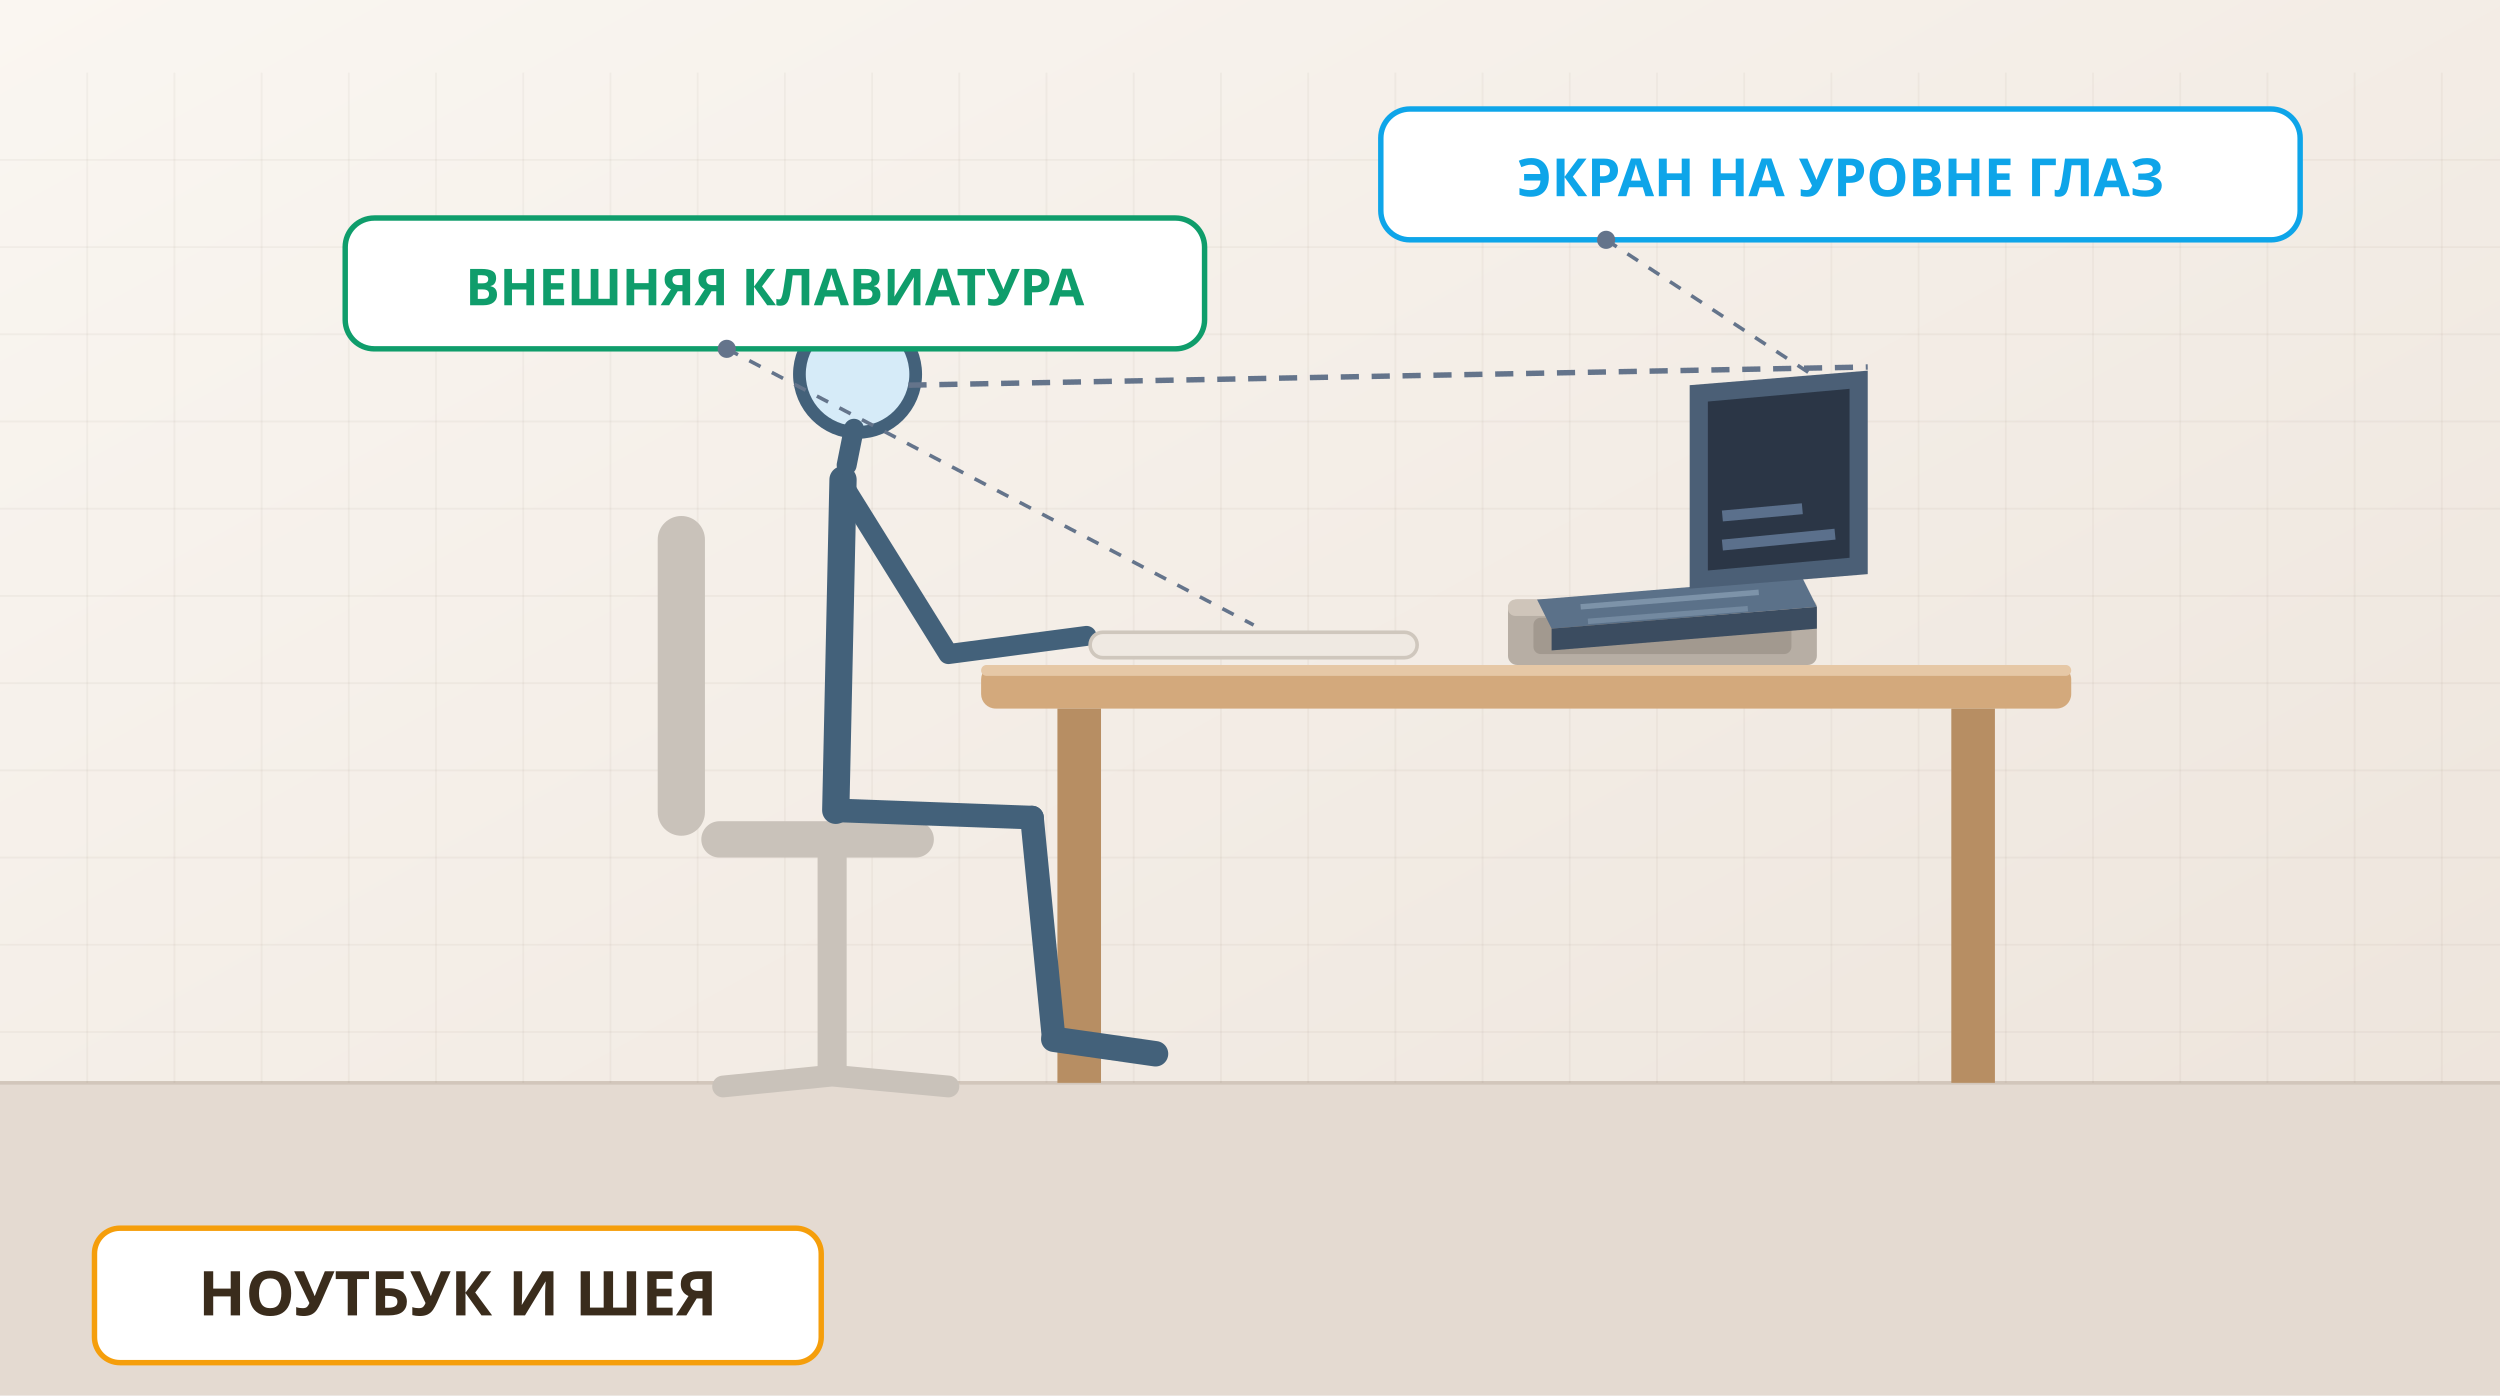
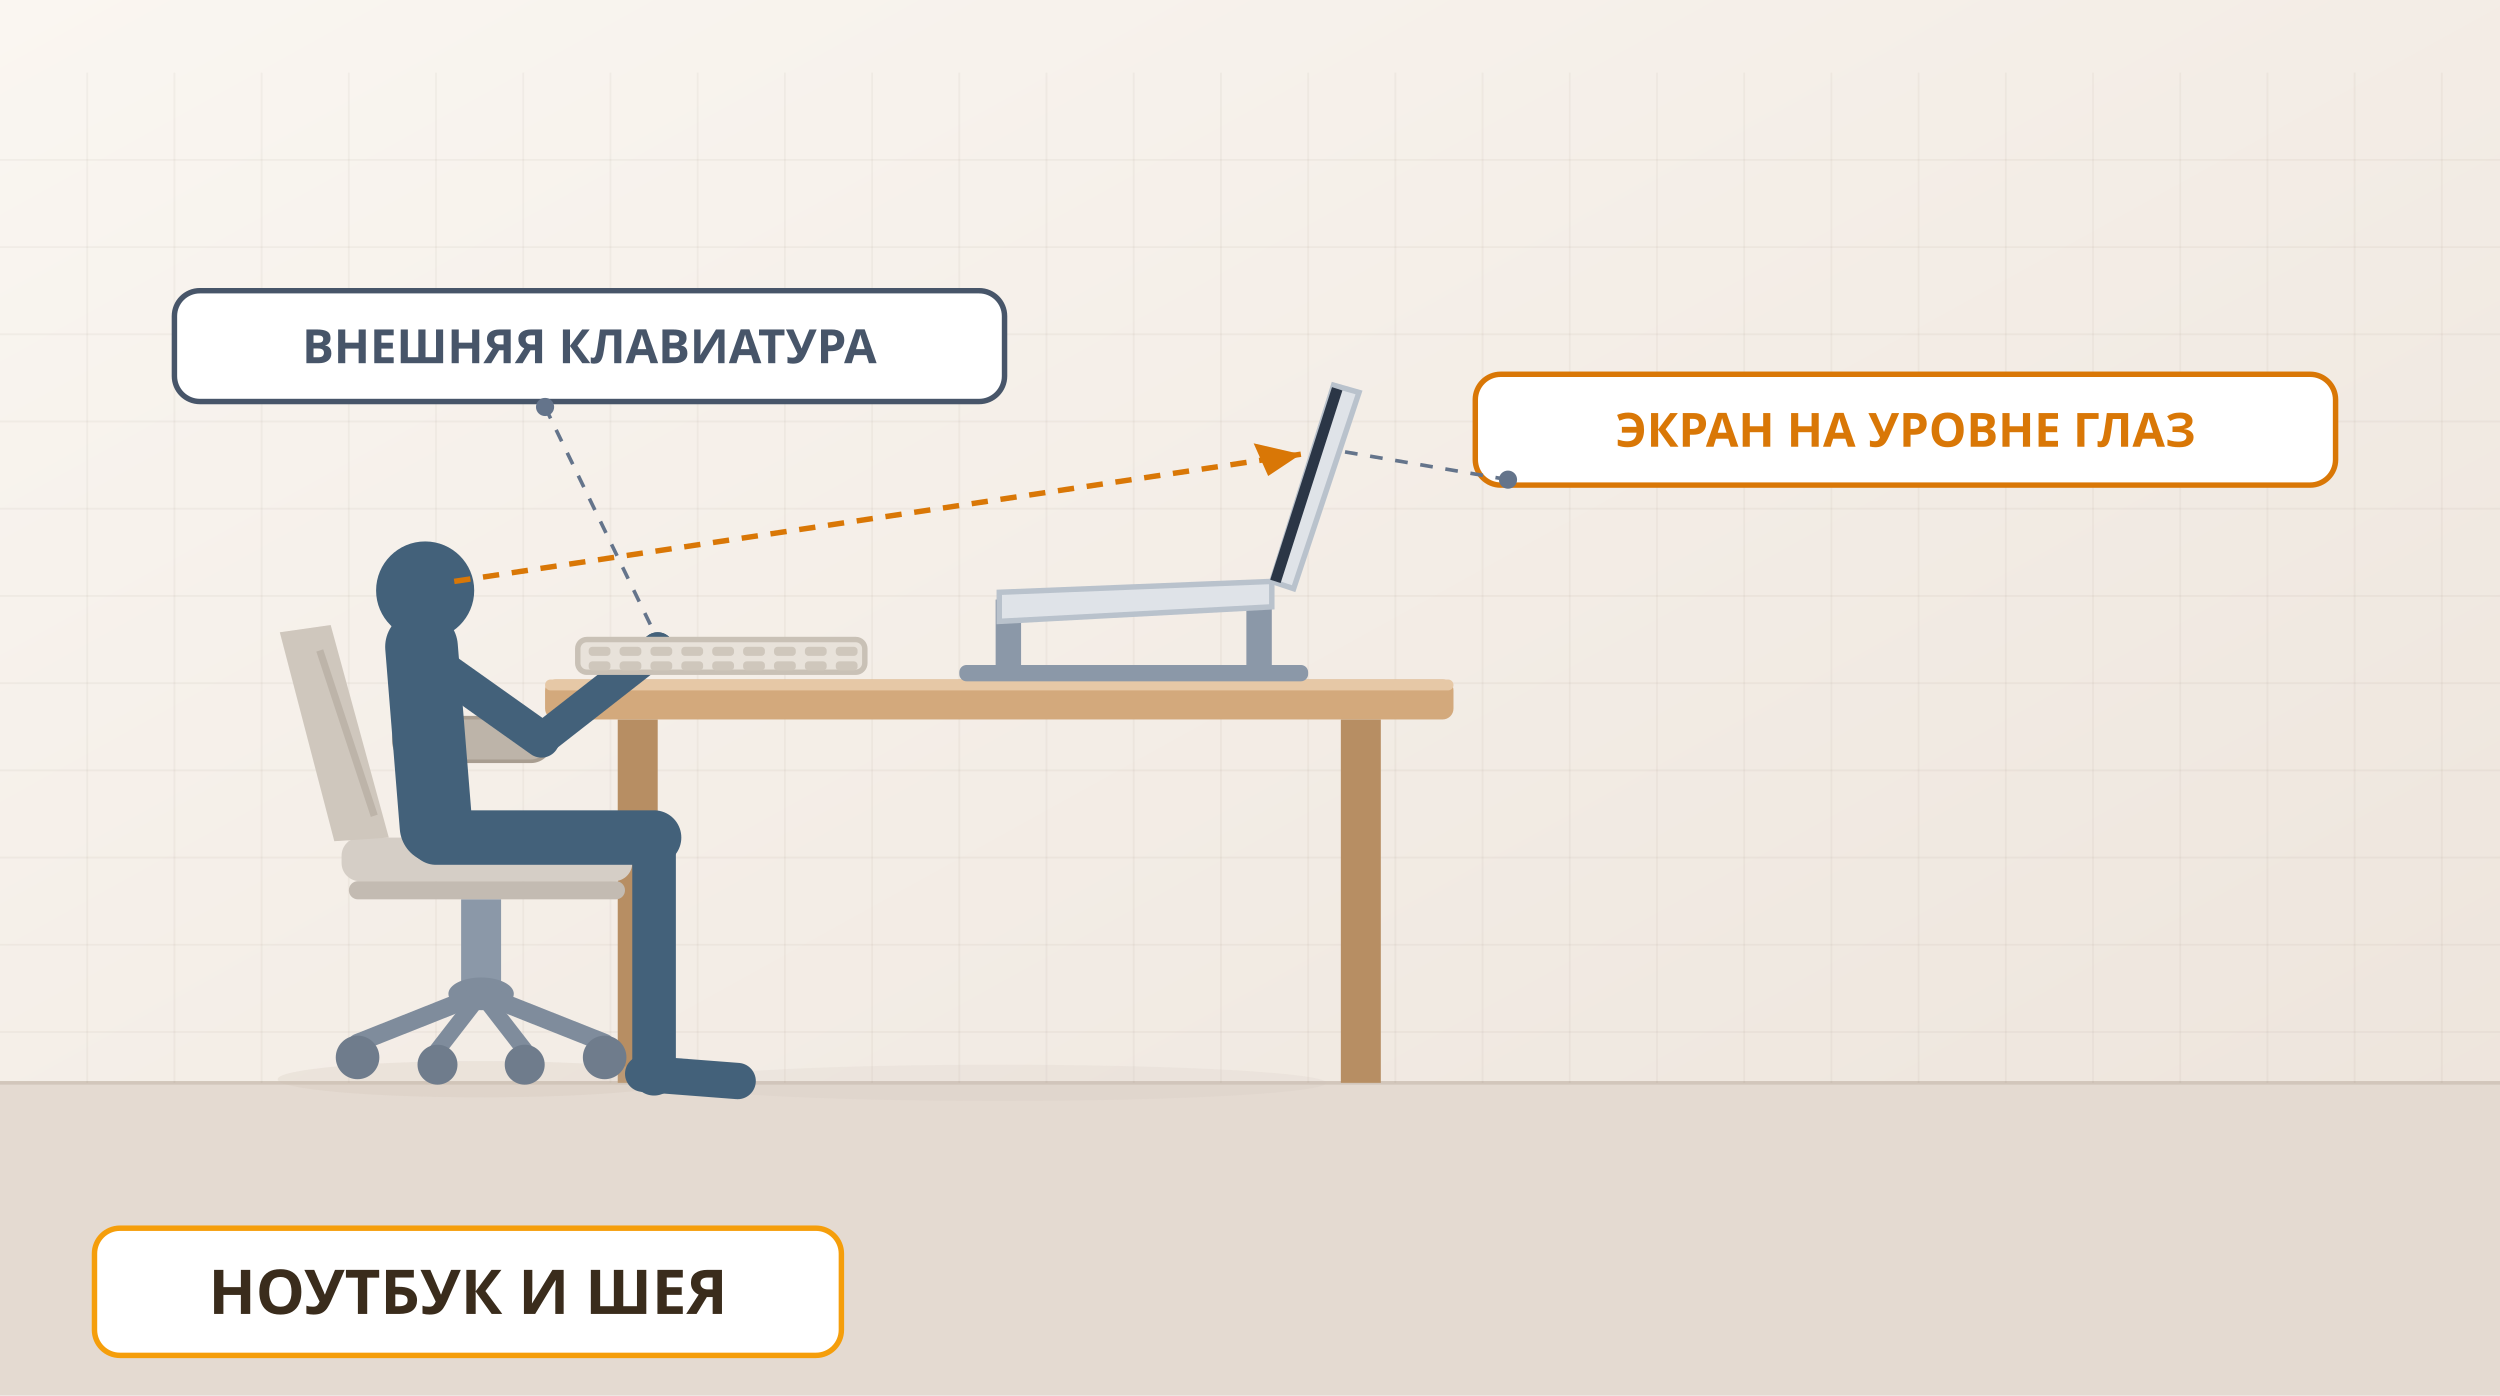
<svg xmlns="http://www.w3.org/2000/svg" viewBox="0 0 1376 768" width="1376" height="768">
  <defs>
    <linearGradient id="bg" x1="0%" y1="0%" x2="100%" y2="100%">
      <stop offset="0%" stop-color="#faf6f1" />
      <stop offset="100%" stop-color="#ece3da" />
    </linearGradient>
  </defs>
  <rect width="1376" height="768" fill="url(#bg)" />
  <rect x="0" y="596" width="1376" height="172" fill="#e4dad1" />
  <line x1="0" y1="596" x2="1376" y2="596" stroke="#d2c6bb" stroke-width="2" />
  <g stroke="#7c6a58" stroke-opacity="0.055" stroke-width="1">
    <line x1="48" y1="40" x2="48" y2="596" />
    <line x1="96" y1="40" x2="96" y2="596" />
    <line x1="144" y1="40" x2="144" y2="596" />
    <line x1="192" y1="40" x2="192" y2="596" />
    <line x1="240" y1="40" x2="240" y2="596" />
    <line x1="288" y1="40" x2="288" y2="596" />
    <line x1="336" y1="40" x2="336" y2="596" />
    <line x1="384" y1="40" x2="384" y2="596" />
    <line x1="432" y1="40" x2="432" y2="596" />
    <line x1="480" y1="40" x2="480" y2="596" />
    <line x1="528" y1="40" x2="528" y2="596" />
    <line x1="576" y1="40" x2="576" y2="596" />
    <line x1="624" y1="40" x2="624" y2="596" />
    <line x1="672" y1="40" x2="672" y2="596" />
    <line x1="720" y1="40" x2="720" y2="596" />
    <line x1="768" y1="40" x2="768" y2="596" />
    <line x1="816" y1="40" x2="816" y2="596" />
    <line x1="864" y1="40" x2="864" y2="596" />
    <line x1="912" y1="40" x2="912" y2="596" />
    <line x1="960" y1="40" x2="960" y2="596" />
    <line x1="1008" y1="40" x2="1008" y2="596" />
    <line x1="1056" y1="40" x2="1056" y2="596" />
    <line x1="1104" y1="40" x2="1104" y2="596" />
    <line x1="1152" y1="40" x2="1152" y2="596" />
    <line x1="1200" y1="40" x2="1200" y2="596" />
    <line x1="1248" y1="40" x2="1248" y2="596" />
    <line x1="1296" y1="40" x2="1296" y2="596" />
    <line x1="1344" y1="40" x2="1344" y2="596" />
    <line x1="0" y1="88" x2="1376" y2="88" />
    <line x1="0" y1="136" x2="1376" y2="136" />
    <line x1="0" y1="184" x2="1376" y2="184" />
    <line x1="0" y1="232" x2="1376" y2="232" />
    <line x1="0" y1="280" x2="1376" y2="280" />
    <line x1="0" y1="328" x2="1376" y2="328" />
    <line x1="0" y1="376" x2="1376" y2="376" />
    <line x1="0" y1="424" x2="1376" y2="424" />
    <line x1="0" y1="472" x2="1376" y2="472" />
    <line x1="0" y1="520" x2="1376" y2="520" />
    <line x1="0" y1="568" x2="1376" y2="568" />
  </g>
  <g>
-     <rect x="386" y="452" width="128" height="20" rx="10" fill="#c9c2ba" />
-     <rect x="362" y="284" width="26" height="176" rx="13" fill="#c9c2ba" />
-     <rect x="450" y="470" width="16" height="122" fill="#c9c2ba" />
-     <path d="M458 592 L398 598 M458 592 L522 598" stroke="#c9c2ba" stroke-width="12" stroke-linecap="round" />
+     <ellipse cx="550" cy="596" rx="180" ry="10" fill="#cdc0b5" fill-opacity="0.16" />
+     <rect x="300" y="374" width="500" height="22" rx="6" fill="#d3a97c" />
+     <rect x="300" y="374" width="500" height="6" rx="3" fill="#e6c8a6" />
+     <rect x="340" y="396" width="22" height="200" fill="#b78e63" />
+     <rect x="738" y="396" width="22" height="200" fill="#b78e63" />
  </g>
-   <rect x="540" y="366" width="600" height="24" rx="8" fill="#d3a97c" />
-   <rect x="540" y="366" width="600" height="6" rx="3" fill="#e6c8a6" />
-   <rect x="582" y="390" width="24" height="206" fill="#b78e63" />
-   <rect x="1074" y="390" width="24" height="206" fill="#b78e63" />
-   <g fill="none" stroke="#43617a" stroke-width="13" stroke-linecap="round" stroke-linejoin="round">
-     <path d="M460 446 L464 264" stroke-width="15" />
-     <path d="M460 446 L568 450" />
-     <path d="M568 450 L580 572" />
-     <path d="M580 572 L636 580" stroke-width="14" />
-     <path d="M466 270 L522 360 L598 350" stroke-width="11" />
+   <g transform="translate(536 0) scale(-1 1)">
+     <ellipse cx="271.2" cy="594" rx="112" ry="10" fill="#cdc0b5" fill-opacity="0.22" />
+     <rect x="188" y="461" width="160" height="24" rx="10" fill="#d5cec6" />
+     <rect x="192" y="485" width="152" height="10" rx="5" fill="#c3bbb2" />
+     <path d="M322 461 L354 344 L382 348 L352 463 Z" fill="#cfc7bd" />
+     <path d="M330 449 L360 358" stroke="#bdb4a9" stroke-width="4" fill="none" />
+     <rect x="260.2" y="495" width="22" height="52" fill="#8b98a8" />
+     <ellipse cx="271.2" cy="547" rx="18" ry="9" fill="#7f8c9c" />
+     <line x1="271.2" y1="547" x2="203.2" y2="574" stroke="#7f8c9c" stroke-width="10" stroke-linecap="round" />
+     <line x1="271.2" y1="547" x2="339.2" y2="574" stroke="#7f8c9c" stroke-width="10" stroke-linecap="round" />
+     <line x1="271.2" y1="547" x2="247.2" y2="578" stroke="#7f8c9c" stroke-width="9" stroke-linecap="round" />
+     <line x1="271.2" y1="547" x2="295.2" y2="578" stroke="#7f8c9c" stroke-width="9" stroke-linecap="round" />
+     <circle cx="203.2" cy="582" r="12" fill="#6f7c8c" />
+     <circle cx="339.2" cy="582" r="12" fill="#6f7c8c" />
+     <circle cx="247.2" cy="586" r="11" fill="#6f7c8c" />
+     <circle cx="295.2" cy="586" r="11" fill="#6f7c8c" />
+     <rect x="290.4" y="415" width="16" height="48" fill="#a89d90" />
+     <rect x="232.8" y="395" width="86.4" height="24" rx="11" fill="#bdb4a9" stroke="#a89d90" stroke-width="2" />
  </g>
-   <circle cx="472" cy="206" r="32" fill="#d6ebf8" stroke="#43617a" stroke-width="7" />
-   <path d="M466 256 L470 236" stroke="#43617a" stroke-width="11" stroke-linecap="round" />
-   <rect x="600" y="348" width="180" height="14" rx="7" fill="#efe9e2" stroke="#cfc7bd" stroke-width="2" />
-   <rect x="830" y="330" width="170" height="36" rx="5" fill="#b7aea4" />
-   <rect x="830" y="330" width="170" height="9" rx="4" fill="#cfc5ba" />
-   <rect x="844" y="340" width="142" height="20" rx="4" fill="#a2998f" />
-   <path d="M846 330 L992 318 L1000 334 L854 346 Z" fill="#5b7189" />
-   <path d="M854 346 L1000 334 L1000 346 L854 358 Z" fill="#3b4c60" />
-   <path d="M870 334 L968 326" stroke="#7d93a9" stroke-width="3" />
-   <path d="M874 342 L962 335" stroke="#7d93a9" stroke-width="3" opacity="0.7" />
-   <path d="M930 324 L1028 316 L1028 204 L930 212 Z" fill="#4b5f76" />
-   <path d="M940 314 L1018 307 L1018 214 L940 221 Z" fill="#2b3646" />
-   <path d="M948 300 L1010 294" stroke="#5b708c" stroke-width="6" />
-   <path d="M948 284 L992 280" stroke="#5b708c" stroke-width="6" />
-   <line x1="500" y1="212" x2="1028" y2="202" stroke="#64748b" stroke-width="3" stroke-dasharray="10 7" />
+   <g transform="translate(240 461) scale(1 1)" stroke="#43617a" fill="none" stroke-linecap="round">
+     <path d="M0 0 L120 0" stroke-width="30" />
+     <path d="M120 2 L120 130" stroke-width="24" />
+     <path d="M114 130 L166 134" stroke-width="20" />
+     <path d="M0 -6 L-8 -105" stroke-width="40" />
+     <circle cx="-6" cy="-136" r="27" fill="#43617a" stroke="none" />
+     <path d="M-4 -98 L58 -54" stroke-width="20" />
+     <path d="M58 -54 L122 -104" stroke-width="18" />
+     <circle cx="122" cy="-104" r="9" fill="#43617a" stroke="none" />
+   </g>
+   <rect x="318" y="352" width="158" height="18" rx="5" fill="#e8e2da" stroke="#c9c1b6" stroke-width="3" />
+   <rect x="324" y="356" width="12" height="5" rx="2" fill="#cfc7bc" />
+   <rect x="341" y="356" width="12" height="5" rx="2" fill="#cfc7bc" />
+   <rect x="358" y="356" width="12" height="5" rx="2" fill="#cfc7bc" />
+   <rect x="375" y="356" width="12" height="5" rx="2" fill="#cfc7bc" />
+   <rect x="392" y="356" width="12" height="5" rx="2" fill="#cfc7bc" />
+   <rect x="409" y="356" width="12" height="5" rx="2" fill="#cfc7bc" />
+   <rect x="426" y="356" width="12" height="5" rx="2" fill="#cfc7bc" />
+   <rect x="443" y="356" width="12" height="5" rx="2" fill="#cfc7bc" />
+   <rect x="460" y="356" width="12" height="5" rx="2" fill="#cfc7bc" />
+   <rect x="324" y="364" width="12" height="5" rx="2" fill="#cfc7bc" />
+   <rect x="341" y="364" width="12" height="5" rx="2" fill="#cfc7bc" />
+   <rect x="358" y="364" width="12" height="5" rx="2" fill="#cfc7bc" />
+   <rect x="375" y="364" width="12" height="5" rx="2" fill="#cfc7bc" />
+   <rect x="392" y="364" width="12" height="5" rx="2" fill="#cfc7bc" />
+   <rect x="409" y="364" width="12" height="5" rx="2" fill="#cfc7bc" />
+   <rect x="426" y="364" width="12" height="5" rx="2" fill="#cfc7bc" />
+   <rect x="443" y="364" width="12" height="5" rx="2" fill="#cfc7bc" />
+   <rect x="460" y="364" width="12" height="5" rx="2" fill="#cfc7bc" />
+   <rect x="548" y="330" width="14" height="44" fill="#8b98a8" />
+   <rect x="686" y="330" width="14" height="44" fill="#8b98a8" />
+   <rect x="528" y="366" width="192" height="9" rx="4" fill="#8b98a8" />
+   <g transform="translate(700 330) scale(1)">
+     <polygon points="-150,-4 0,-10 0,4 -150,12" fill="#dfe3e8" stroke="#b9c2cc" stroke-width="3" />
+     <polygon points="0,-10 34,-118 48,-114 12,-6" fill="#dfe3e8" stroke="#b9c2cc" stroke-width="3" />
+     <path d="M2 -10 L36 -116" stroke="#2b3646" stroke-width="6" />
+   </g>
+   <path d="M250 320 L716 250" fill="none" stroke="#d97706" stroke-width="3" stroke-dasharray="9 7" />
+   <polygon points="716,250 690,244 698,262" fill="#d97706" />
  <g>
-     <rect x="760" y="60" width="506" height="72" rx="16" fill="#ffffff" stroke="#0ea5e9" stroke-width="3" />
-     <text x="1013" y="108" font-family="system-ui, sans-serif" font-size="29" font-weight="800" fill="#0ea5e9" text-anchor="middle">ЭКРАН НА УРОВНЕ ГЛАЗ</text>
+     <rect x="812.0" y="206" width="473.5" height="61" rx="14" fill="#ffffff" stroke="#d97706" stroke-width="3" />
+     <text x="1048.8" y="245.9" font-family="system-ui, sans-serif" font-size="26" font-weight="800" fill="#d97706" text-anchor="middle">ЭКРАН НА УРОВНЕ ГЛАЗ</text>
  </g>
+   <path d="M830 264 L736 248" fill="none" stroke="#64748b" stroke-width="2" stroke-dasharray="7 7" />
+   <circle cx="830" cy="264" r="5" fill="#64748b" />
  <g>
-     <rect x="190" y="120" width="473" height="72" rx="16" fill="#ffffff" stroke="#0f9d6b" stroke-width="3" />
-     <text x="426.5" y="168" font-family="system-ui, sans-serif" font-size="28" font-weight="800" fill="#0f9d6b" text-anchor="middle">ВНЕШНЯЯ КЛАВИАТУРА</text>
+     <rect x="96.0" y="160" width="456.9" height="61" rx="14" fill="#ffffff" stroke="#475569" stroke-width="3" />
+     <text x="324.4" y="199.9" font-family="system-ui, sans-serif" font-size="26" font-weight="800" fill="#475569" text-anchor="middle">ВНЕШНЯЯ КЛАВИАТУРА</text>
  </g>
-   <path d="M400 192 L690 344" fill="none" stroke="#64748b" stroke-width="2" stroke-dasharray="7 7" />
-   <circle cx="400" cy="192" r="5" fill="#64748b" />
-   <path d="M884 132 L1000 208" fill="none" stroke="#64748b" stroke-width="2" stroke-dasharray="7 7" />
-   <circle cx="884" cy="132" r="5" fill="#64748b" />
-   <rect x="52" y="676" width="400" height="74" rx="14" fill="#ffffff" stroke="#f59e0b" stroke-width="3" />
-   <text x="252" y="724" font-family="system-ui, sans-serif" font-size="34" font-weight="800" fill="#3a2c1c" text-anchor="middle">НОУТБУК И ШЕЯ</text>
+   <path d="M300 224 L360 348" fill="none" stroke="#64748b" stroke-width="2" stroke-dasharray="7 7" />
+   <circle cx="300" cy="224" r="5" fill="#64748b" />
+   <g>
+     <rect x="52.0" y="676" width="411.1" height="70" rx="14" fill="#ffffff" stroke="#f59e0b" stroke-width="3" />
+     <text x="257.6" y="723.2" font-family="system-ui, sans-serif" font-size="34" font-weight="800" fill="#3a2c1c" text-anchor="middle">НОУТБУК И ШЕЯ</text>
+   </g>
</svg>
